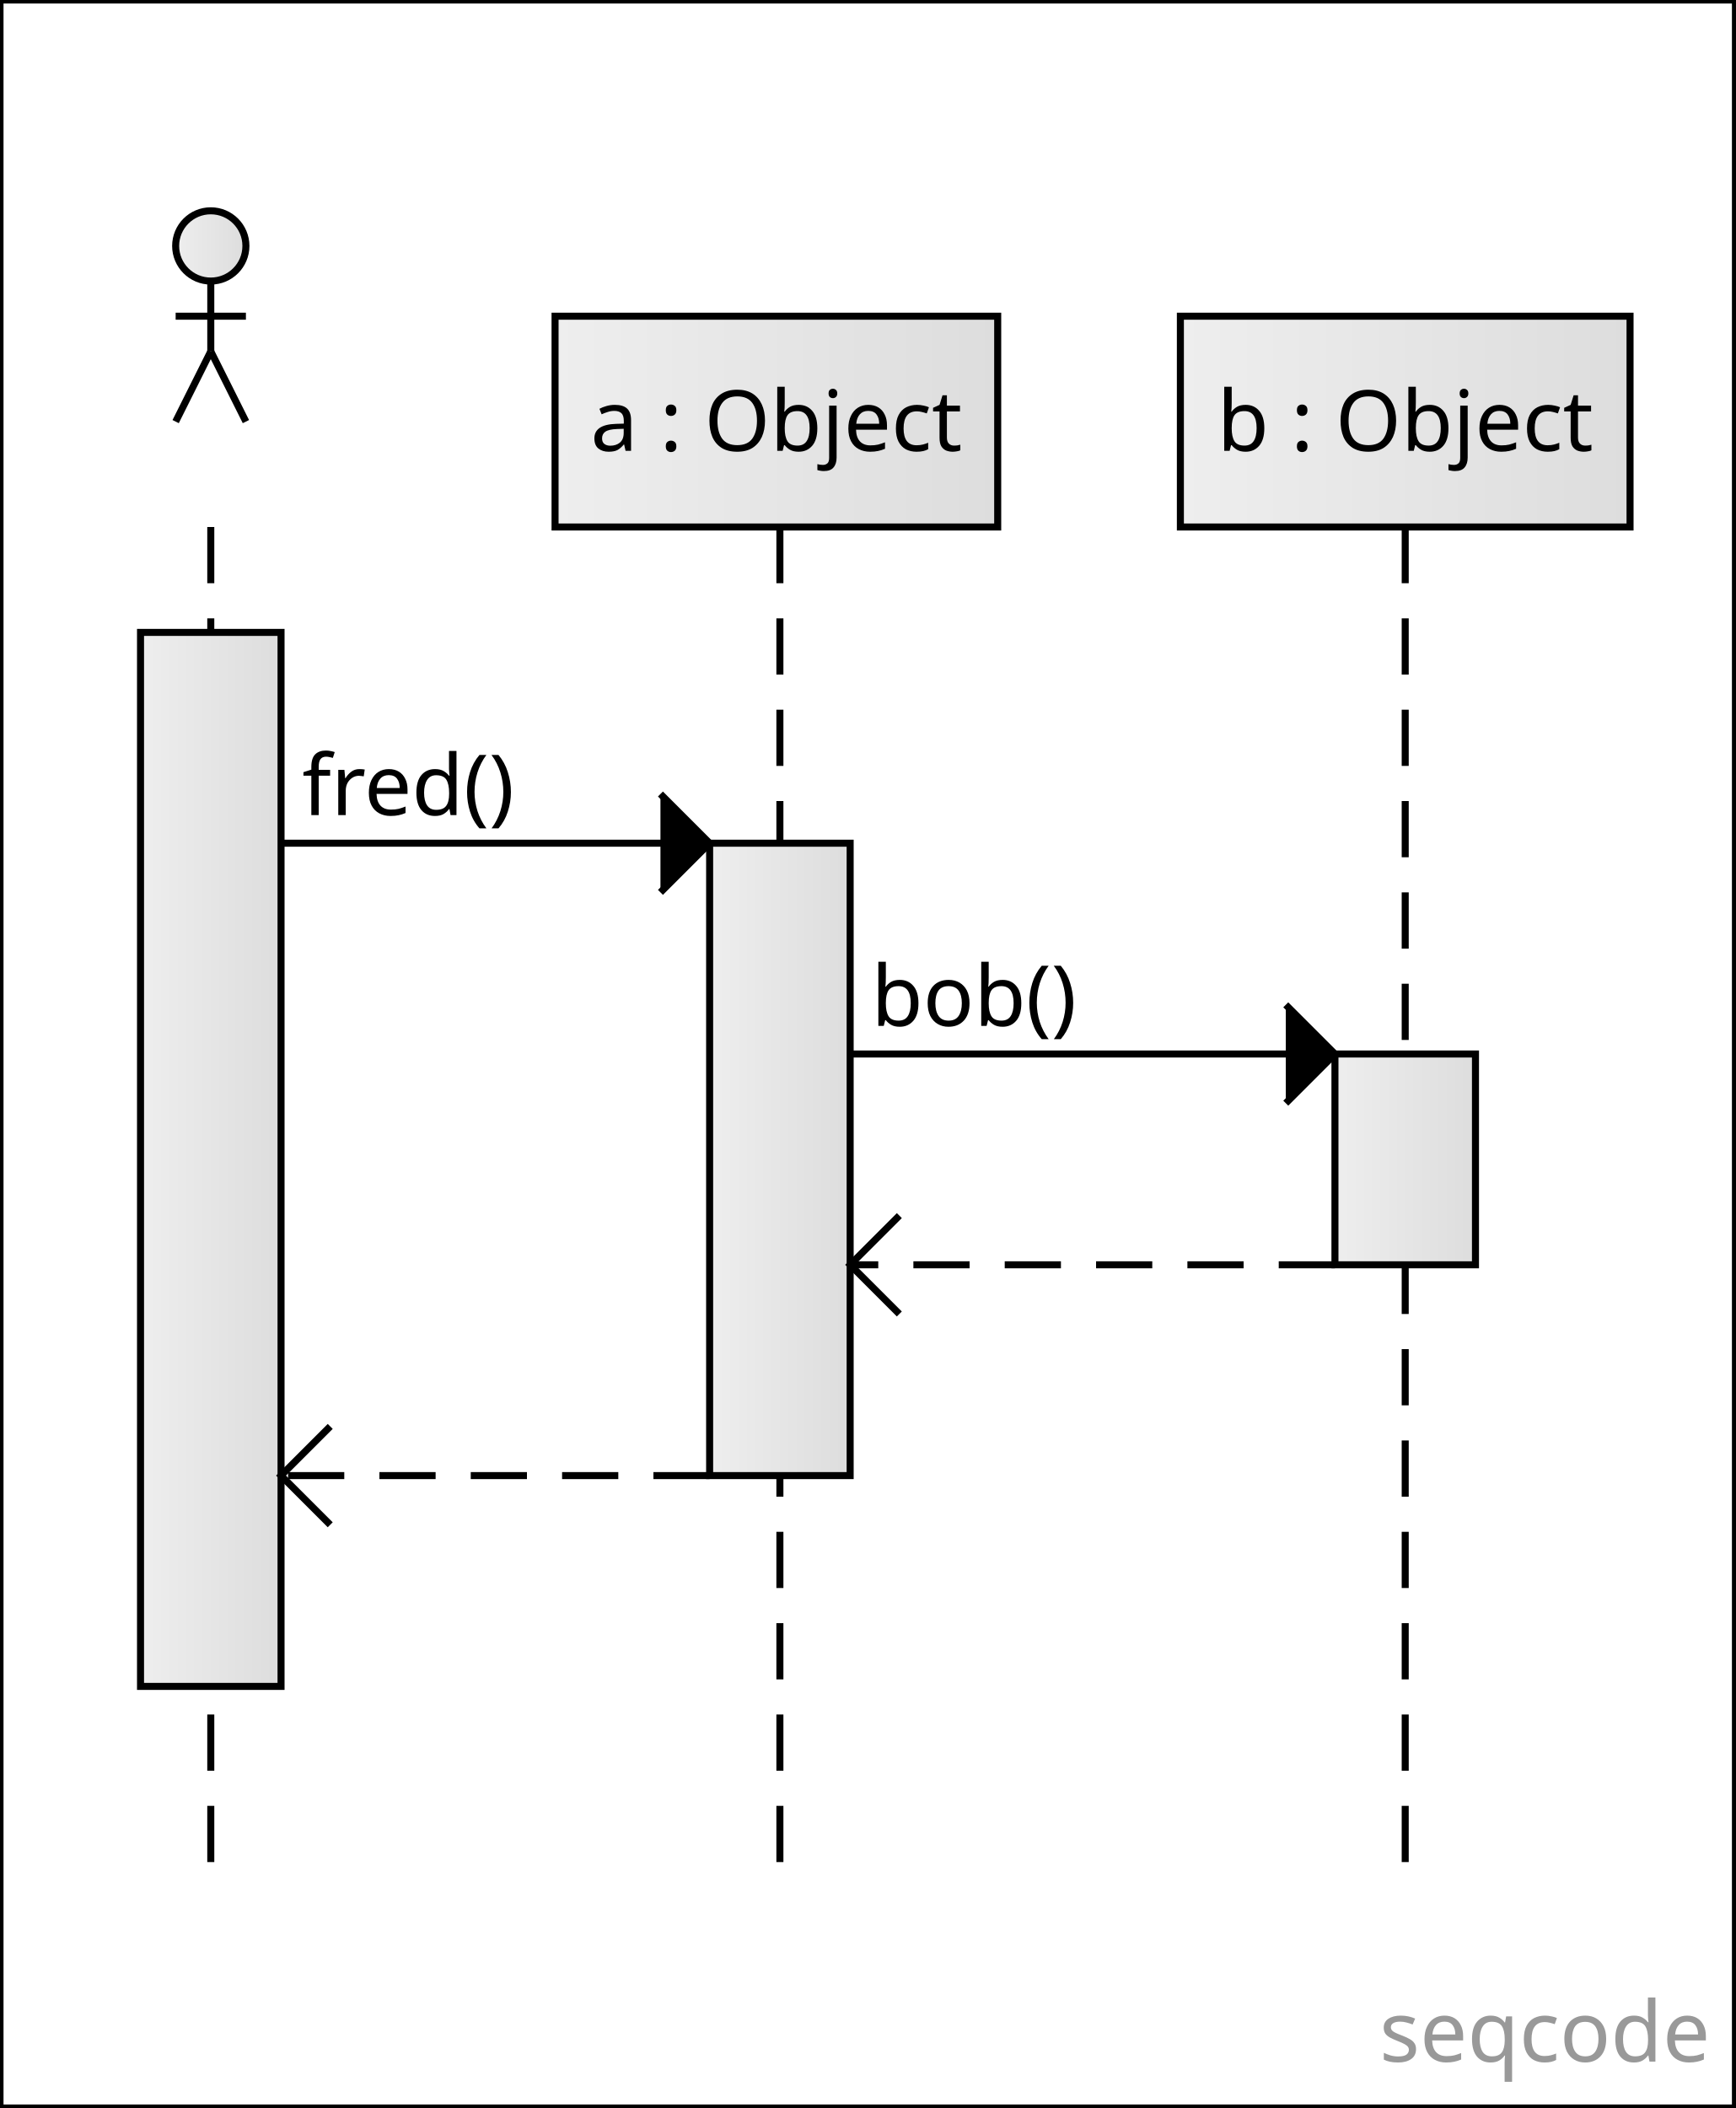
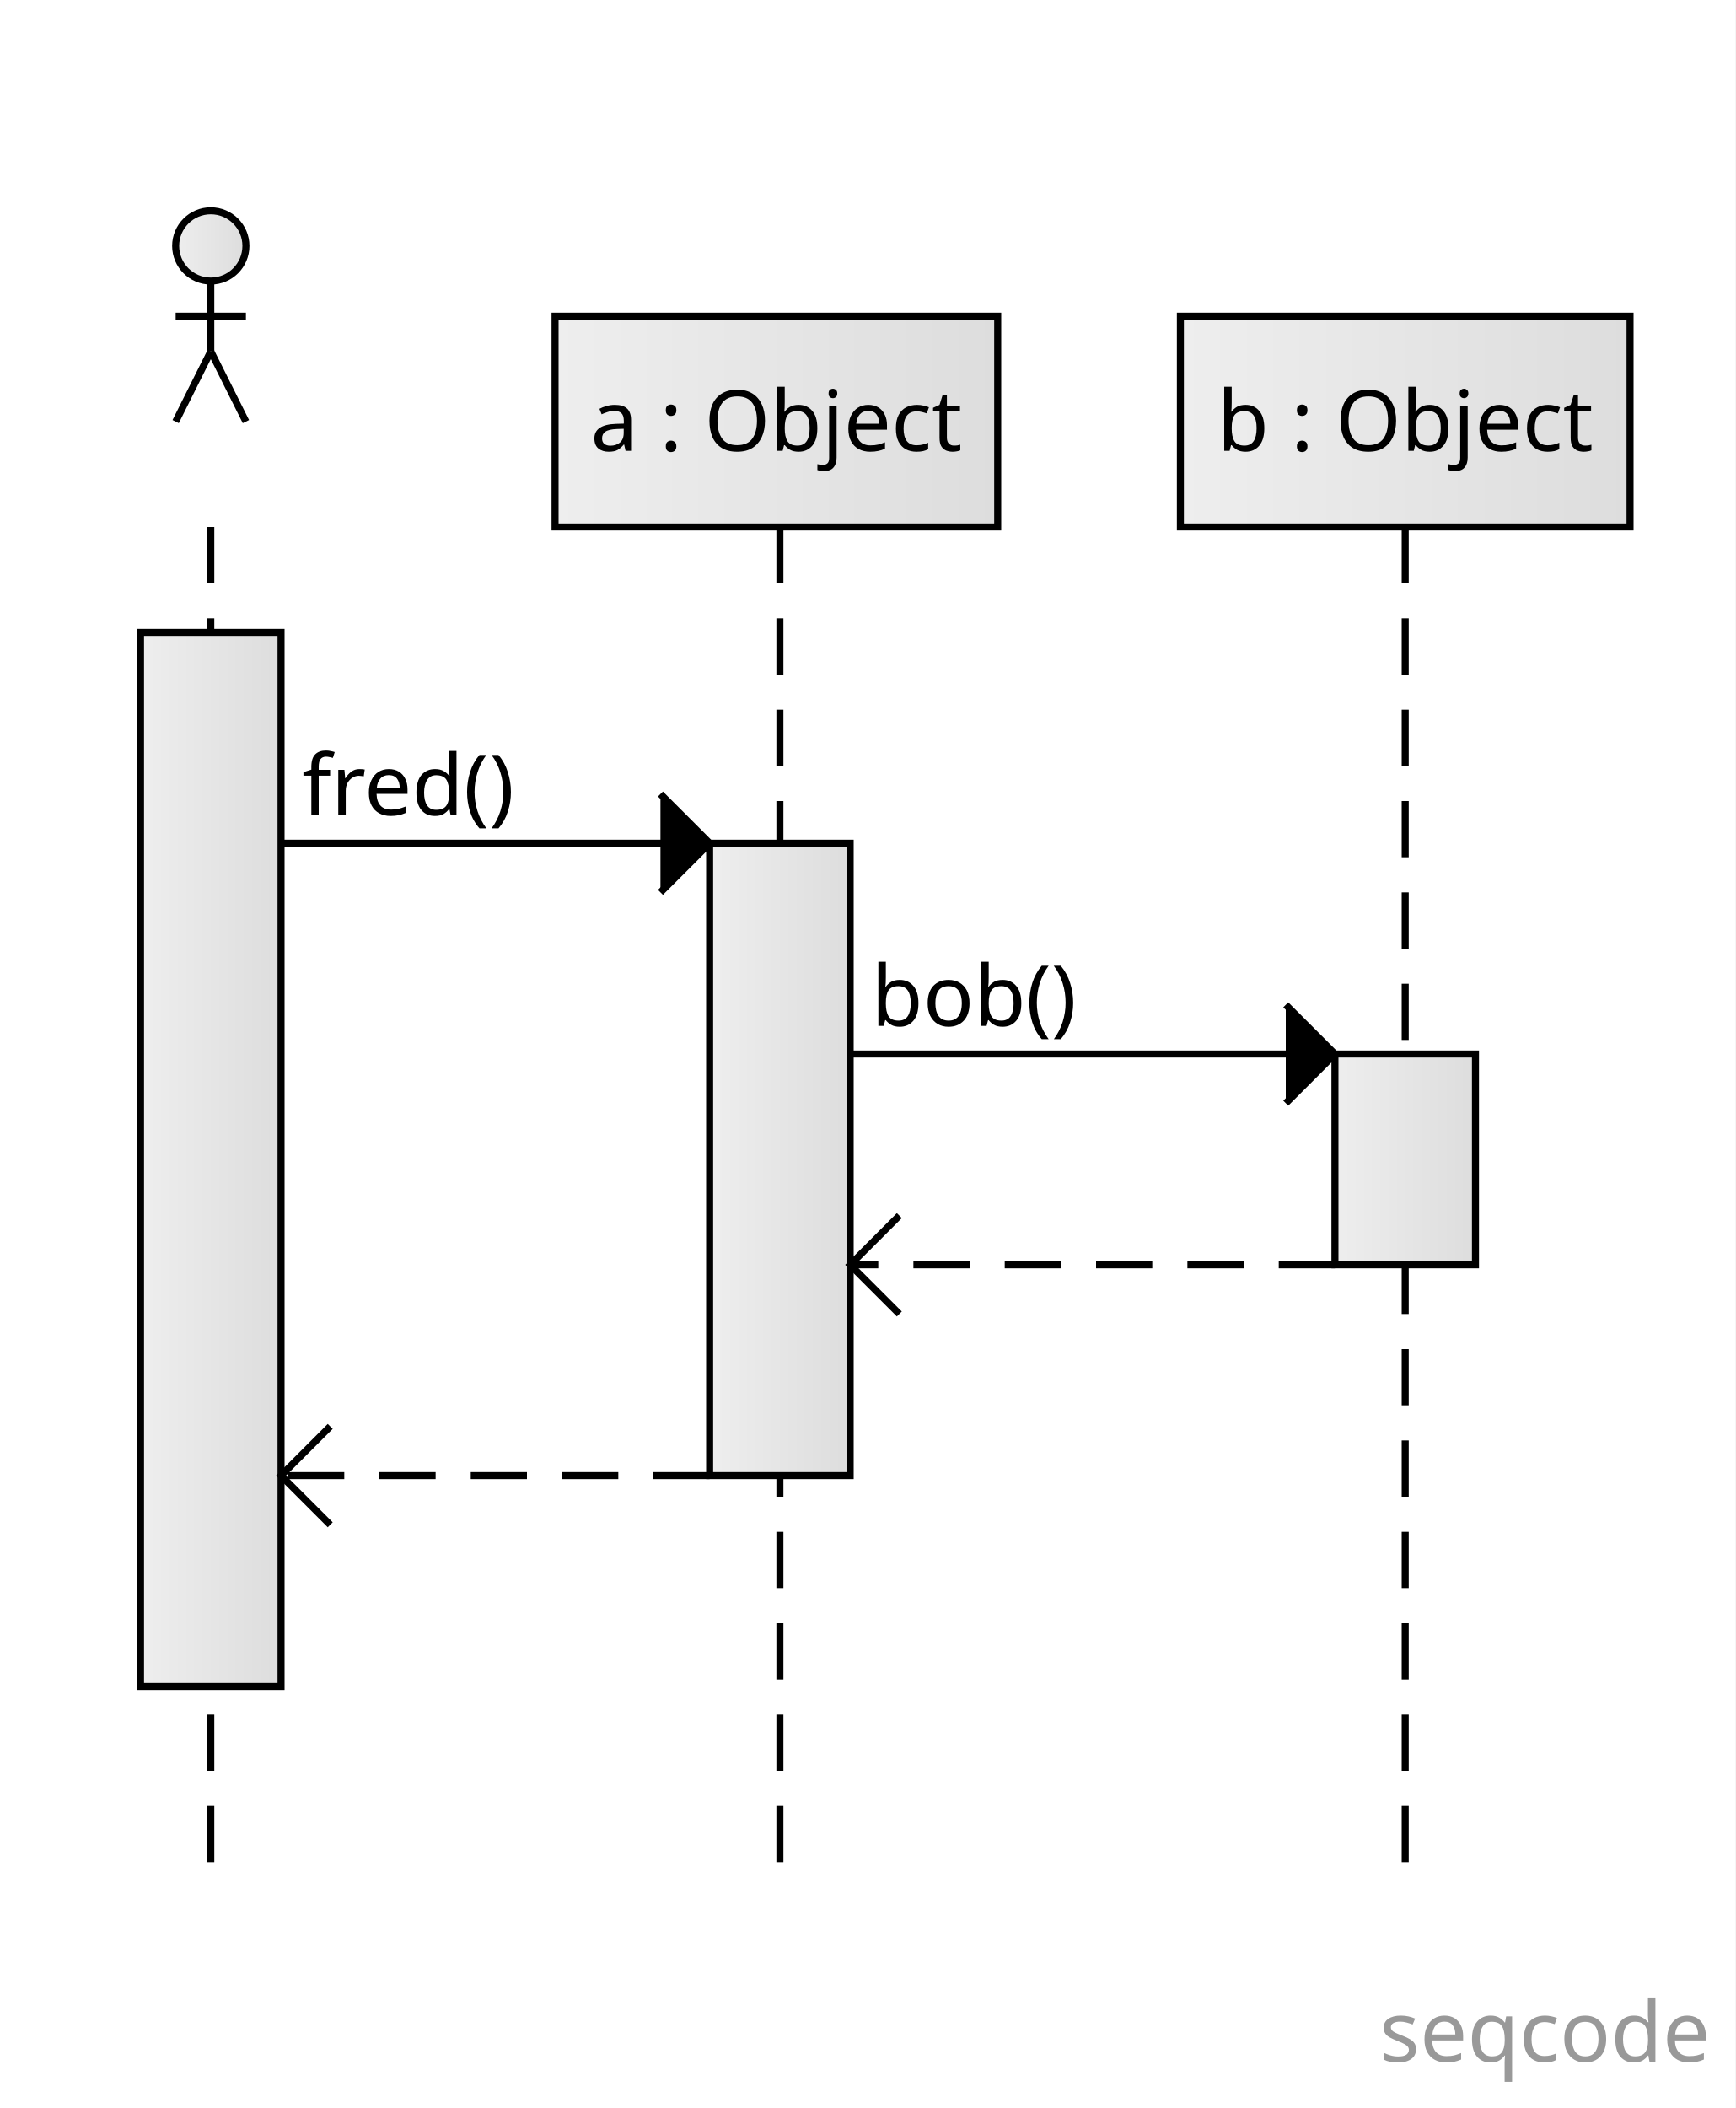
<svg xmlns="http://www.w3.org/2000/svg" version="1.1" width="247" height="300" viewBox="0 0 247 300">
  <defs>
    <linearGradient id="SvgjsLinearGradient1026">
      <stop stop-color="#eeeeee" offset="0" />
      <stop stop-color="#dddddd" offset="1" />
    </linearGradient>
    <linearGradient x1="0" y1="0" x2="1" y2="1">
      <stop stop-color="#fffda1" offset="0" />
      <stop stop-color="#ffeb5b" offset="1" />
    </linearGradient>
    <text id="seqcode">a.fred {
    b.bob
}</text>
  </defs>
-   <rect width="247" height="300" fill="white" stroke-width="1" stroke="black" />
+   <rect width="247" height="300" fill="white" />
  <a href="https://seqcode.app" target="_blank">
    <text text-anchor="end" font-size="12" font-weight="100" font-family="sans-serif" fill="#999999" x="243.4" y="293.4">seqcode </text>
  </a>
  <line x1="30" y1="75" x2="30" y2="270" stroke-dasharray="8 5" stroke-width="1" stroke="black" />
  <line x1="111" y1="75" x2="111" y2="270" stroke-dasharray="8 5" stroke-width="1" stroke="black" />
  <line x1="200" y1="75" x2="200" y2="270" stroke-dasharray="8 5" stroke-width="1" stroke="black" />
  <g transform="matrix(1,0,0,1,0,0)">
    <rect width="20" height="150" x="20" y="90" fill="url(#SvgjsLinearGradient1026)" stroke-width="1" stroke="black" />
  </g>
  <g transform="matrix(1,0,0,1,0,0)">
    <rect width="20" height="90" x="101" y="120" fill="url(#SvgjsLinearGradient1026)" stroke-width="1" stroke="black" />
  </g>
  <g transform="matrix(1,0,0,1,0,0)">
    <rect width="20" height="30" x="190" y="150" fill="url(#SvgjsLinearGradient1026)" stroke-width="1" stroke="black" />
  </g>
  <line x1="40" y1="120" x2="101" y2="120" stroke-width="1" stroke="black" />
  <g>
    <text text-anchor="start" font-size="12" font-weight="100" font-family="sans-serif" stroke-width="2" stroke="white" x="43" y="116">fred()</text>
    <text text-anchor="start" font-size="12" font-weight="100" font-family="sans-serif" fill="black" x="43" y="116">fred()</text>
  </g>
  <polyline points="94,113 101,120 94,127" fill="black" stroke-width="1" stroke="black" />
  <line x1="121" y1="150" x2="190" y2="150" stroke-width="1" stroke="black" />
  <g>
    <text text-anchor="start" font-size="12" font-weight="100" font-family="sans-serif" stroke-width="2" stroke="white" x="124" y="146">bob()</text>
    <text text-anchor="start" font-size="12" font-weight="100" font-family="sans-serif" fill="black" x="124" y="146">bob()</text>
  </g>
  <polyline points="183,143 190,150 183,157" fill="black" stroke-width="1" stroke="black" />
  <line x1="190" y1="180" x2="121" y2="180" stroke-dasharray="8 5" stroke-width="1" stroke="black" />
  <g>
    <text text-anchor="end" font-size="12" font-weight="100" font-family="sans-serif" stroke-width="2" stroke="white" x="187" y="176" />
    <text text-anchor="end" font-size="12" font-weight="100" font-family="sans-serif" fill="black" x="187" y="176" />
  </g>
  <polyline points="128,173 121,180 128,187" fill="transparent" stroke-width="1" stroke="black" />
  <line x1="101" y1="210" x2="40" y2="210" stroke-dasharray="8 5" stroke-width="1" stroke="black" />
  <g>
    <text text-anchor="end" font-size="12" font-weight="100" font-family="sans-serif" stroke-width="2" stroke="white" x="98" y="206" />
    <text text-anchor="end" font-size="12" font-weight="100" font-family="sans-serif" fill="black" x="98" y="206" />
  </g>
  <polyline points="47,203 40,210 47,217" fill="transparent" stroke-width="1" stroke="black" />
  <g transform="matrix(1,0,0,1,30,45)">
    <circle r="5" cx="0" cy="-10" fill="url(#SvgjsLinearGradient1026)" stroke-width="1" stroke="black" />
    <line x1="-5" y1="0" x2="5" y2="0" stroke-width="1" stroke="black" />
    <line x1="0" y1="-5" x2="0" y2="5" stroke-width="1" stroke="black" />
    <line x1="-5" y1="15" x2="0" y2="5" stroke-width="1" stroke="black" />
    <line x1="0" y1="5" x2="5" y2="15" stroke-width="1" stroke="black" />
  </g>
  <g transform="matrix(1,0,0,1,0,0)">
    <rect width="63" height="30" x="79" y="45" fill="url(#SvgjsLinearGradient1026)" stroke-width="1" stroke="black" />
    <text x="110.5" y="60" dominant-baseline="middle" text-anchor="middle" font-size="12" font-weight="100" font-family="sans-serif" fill="black">a : Object</text>
  </g>
  <g transform="matrix(1,0,0,1,0,0)">
    <rect width="64" height="30" x="168" y="45" fill="url(#SvgjsLinearGradient1026)" stroke-width="1" stroke="black" />
    <text x="200" y="60" dominant-baseline="middle" text-anchor="middle" font-size="12" font-weight="100" font-family="sans-serif" fill="black">b : Object</text>
  </g>
</svg>
